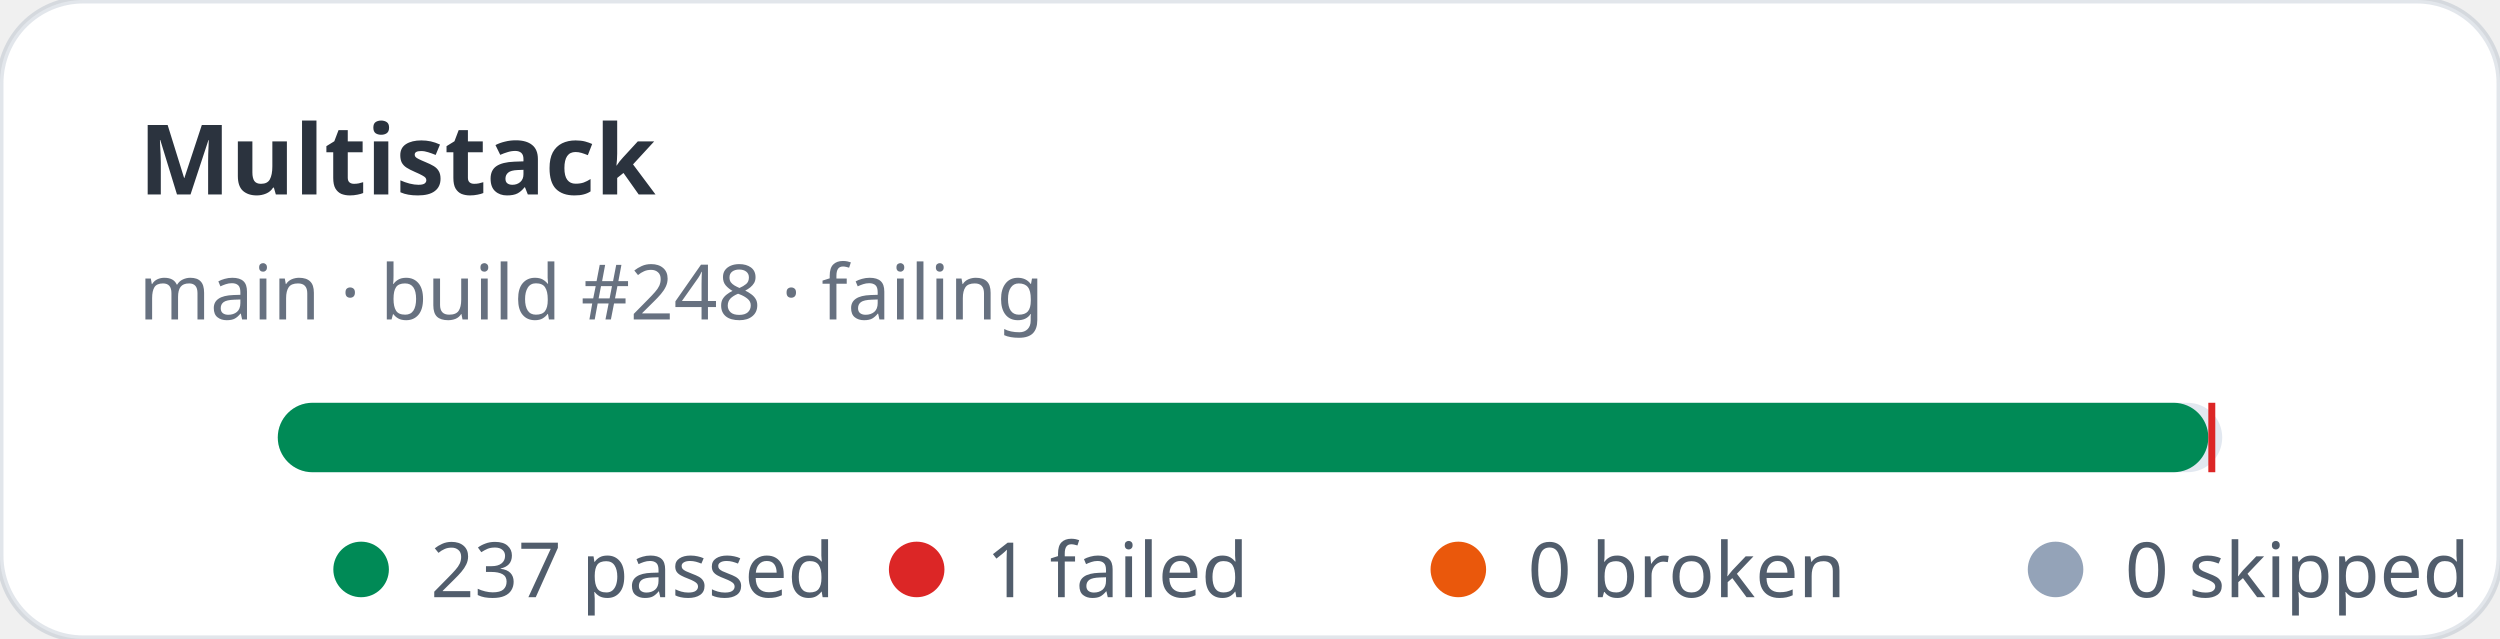
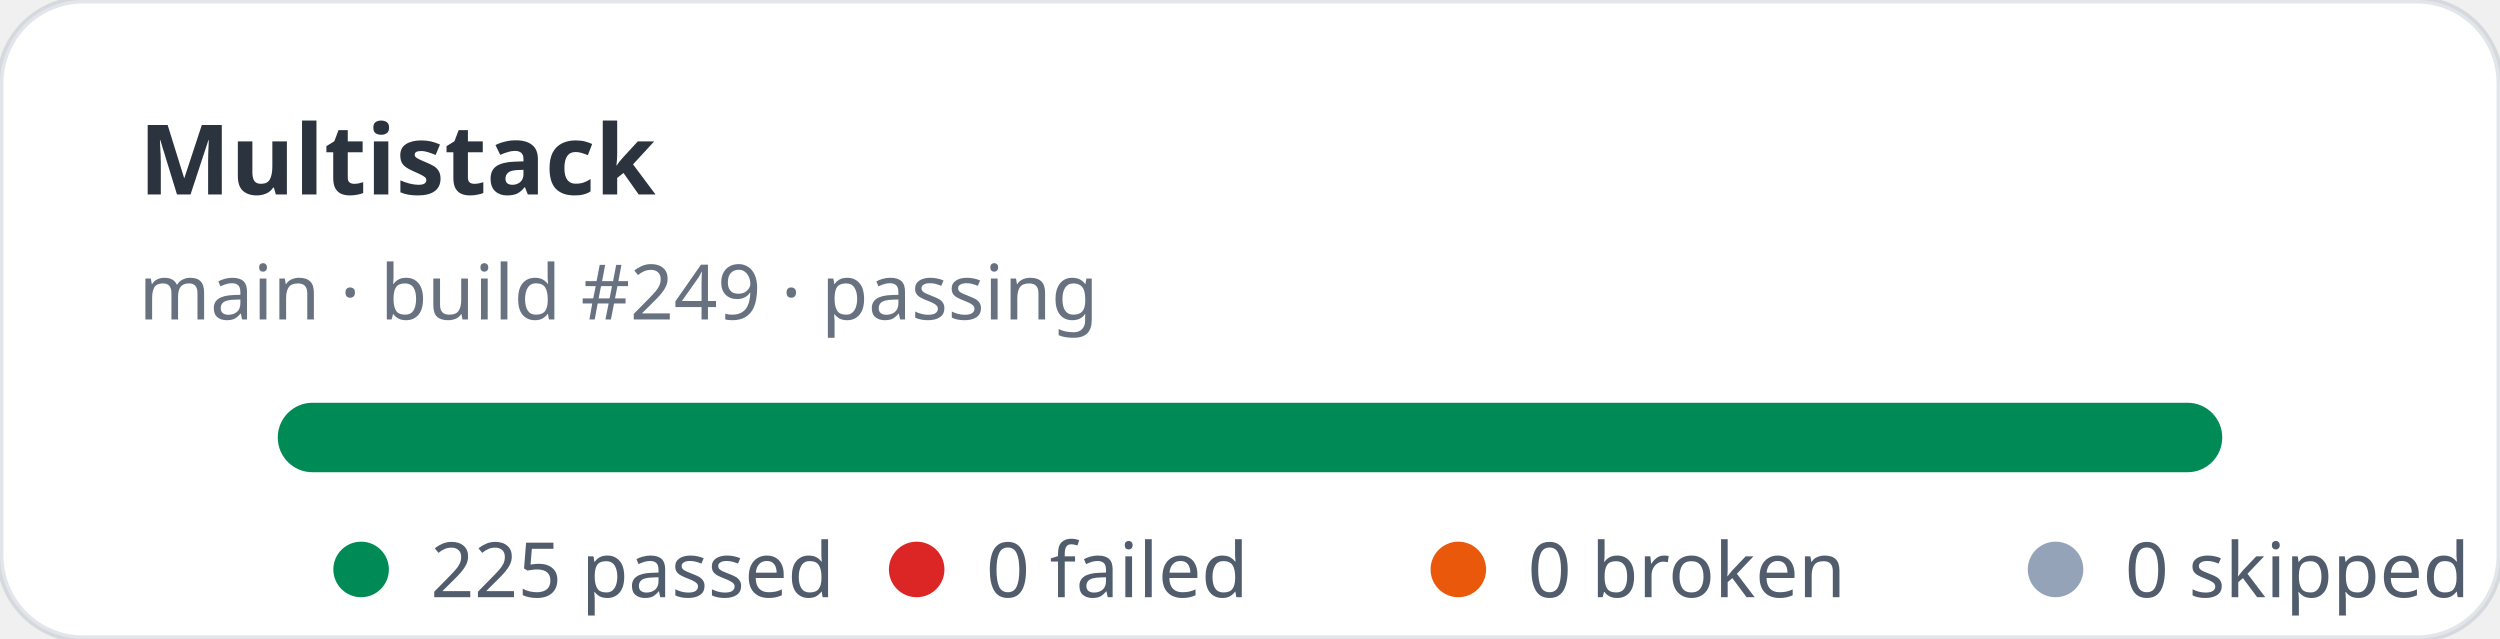
- <svg xmlns="http://www.w3.org/2000/svg" width="360" height="92" viewBox="0 0 360 92" role="img" aria-label="Multistack stats: 237 passed, 1 failed">
+ <svg xmlns="http://www.w3.org/2000/svg" width="360" height="92" viewBox="0 0 360 92" role="img" aria-label="Multistack stats: 225 passed, 0 failed">
  <rect width="360" height="92" rx="12" fill="#ffffff" stroke="rgba(11,48,86,0.12)" />
  <text x="20" y="28" fill="rgba(1,10,24,0.83)" font-family="ui-sans-serif,system-ui,sans-serif" font-size="14" font-weight="700">Multistack</text>
-   <text x="20" y="46" fill="rgba(2,19,44,0.6)" font-family="ui-sans-serif,system-ui,sans-serif" font-size="11">main · build #248 · failing</text>
+   <text x="20" y="46" fill="rgba(2,19,44,0.6)" font-family="ui-sans-serif,system-ui,sans-serif" font-size="11">main · build #249 · passing</text>
  <rect x="40" y="58" width="280" height="10" rx="5" fill="#e2e8f0" />
-   <rect x="40" y="58" width="278" height="10" rx="5" fill="#008a56" />
-   <rect x="318" y="58" width="1" height="10" fill="#dc2626" />
+   <rect x="40" y="58" width="280" height="10" rx="5" fill="#008a56" />
  <g font-family="ui-sans-serif,system-ui,sans-serif" font-size="11" fill="rgba(1,18,40,0.68)">
    <circle cx="52" cy="82" r="4" fill="#008a56" />
-     <text x="62" y="86">237 passed</text>
+     <text x="62" y="86">225 passed</text>
    <circle cx="132" cy="82" r="4" fill="#dc2626" />
-     <text x="142" y="86">1 failed</text>
+     <text x="142" y="86">0 failed</text>
    <circle cx="210" cy="82" r="4" fill="#ea580c" />
    <text x="220" y="86">0 broken</text>
    <circle cx="296" cy="82" r="4" fill="#94a3b8" />
    <text x="306" y="86">0 skipped</text>
  </g>
</svg>
